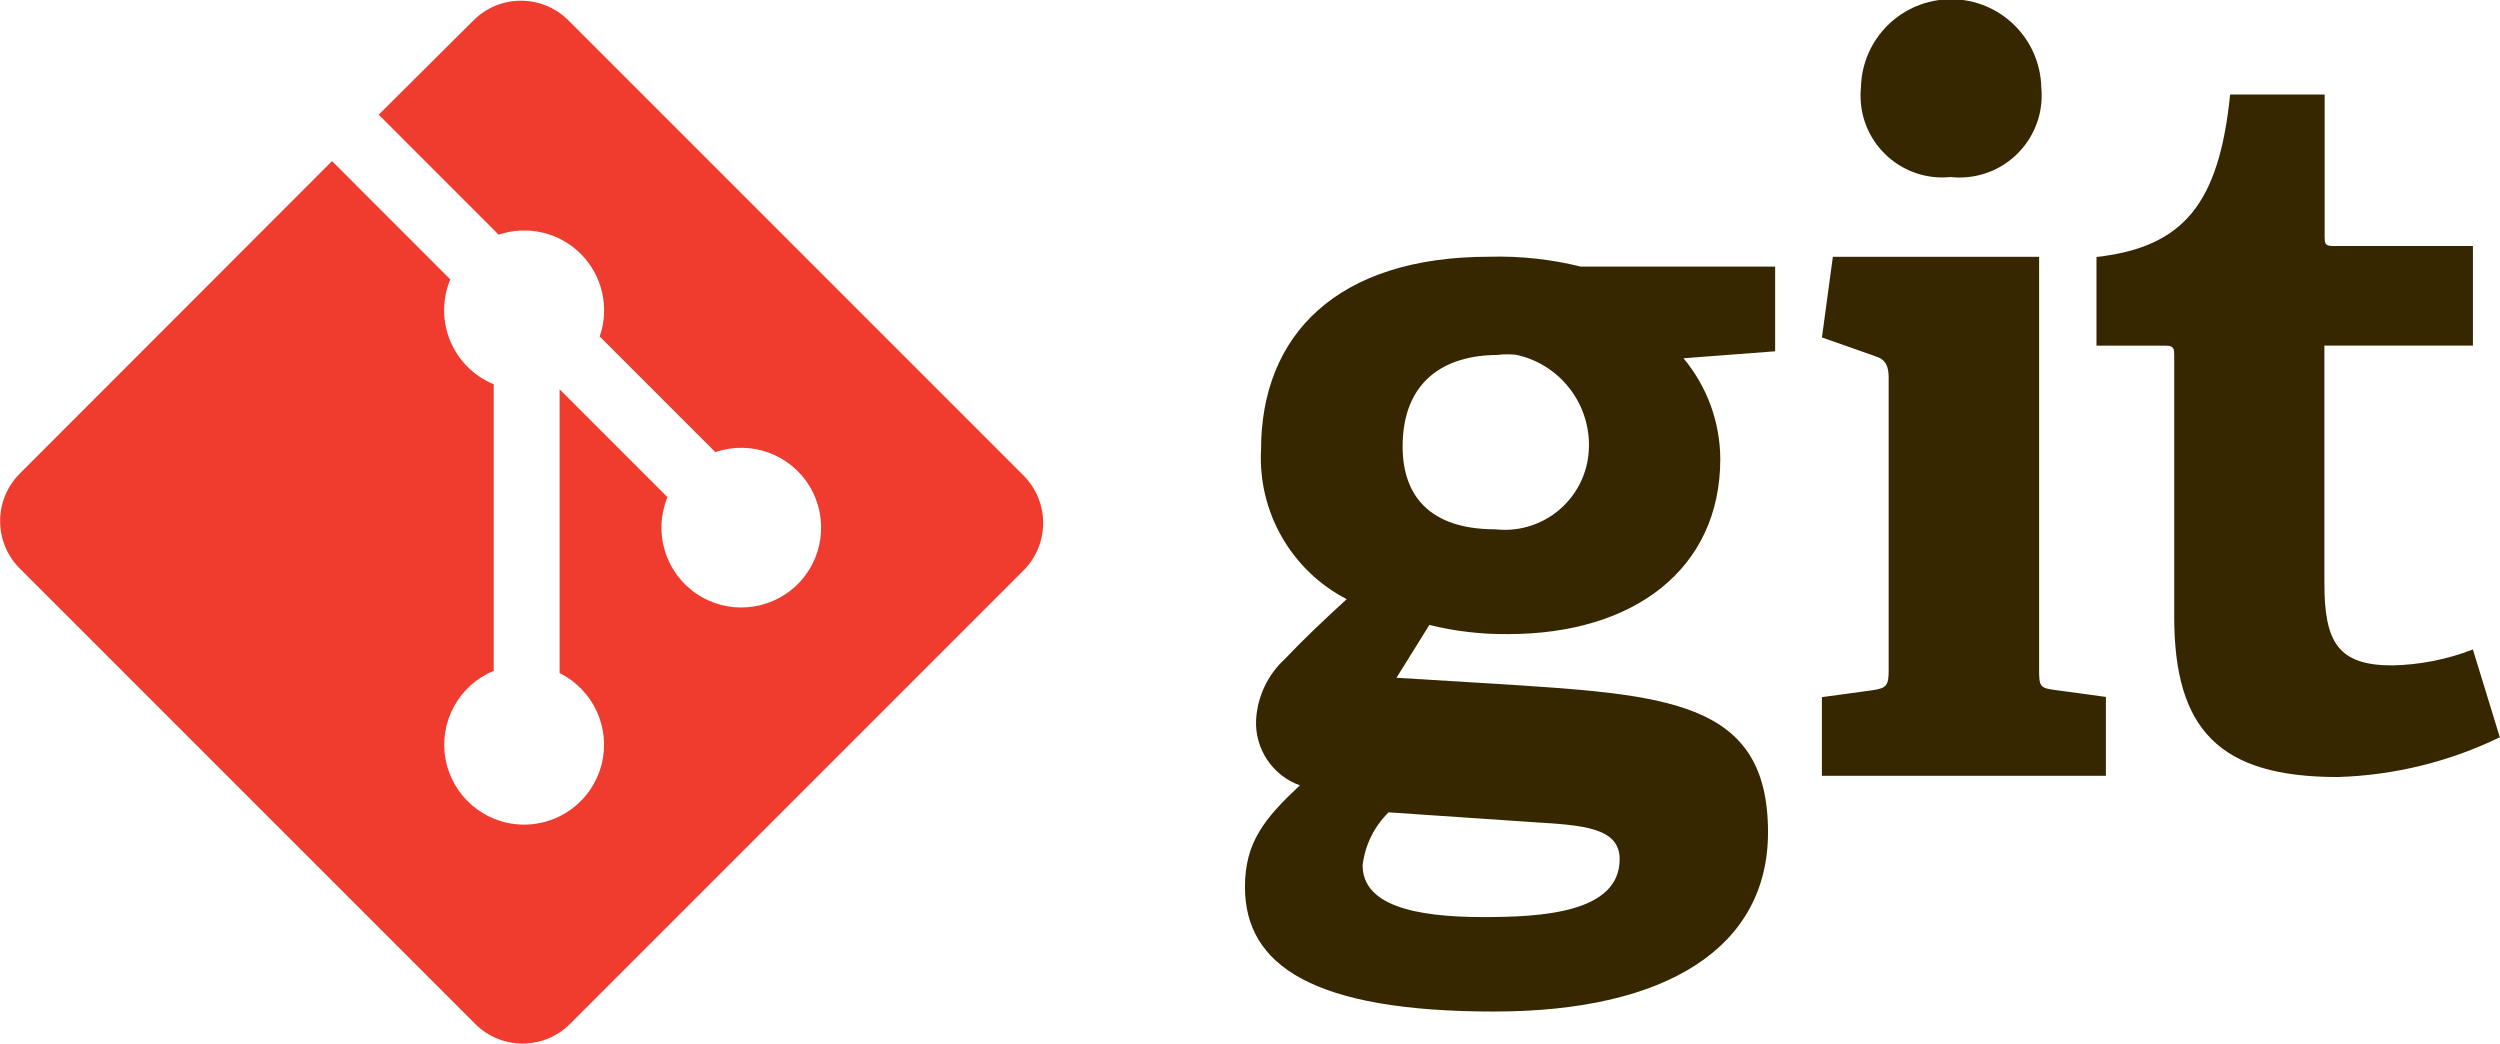
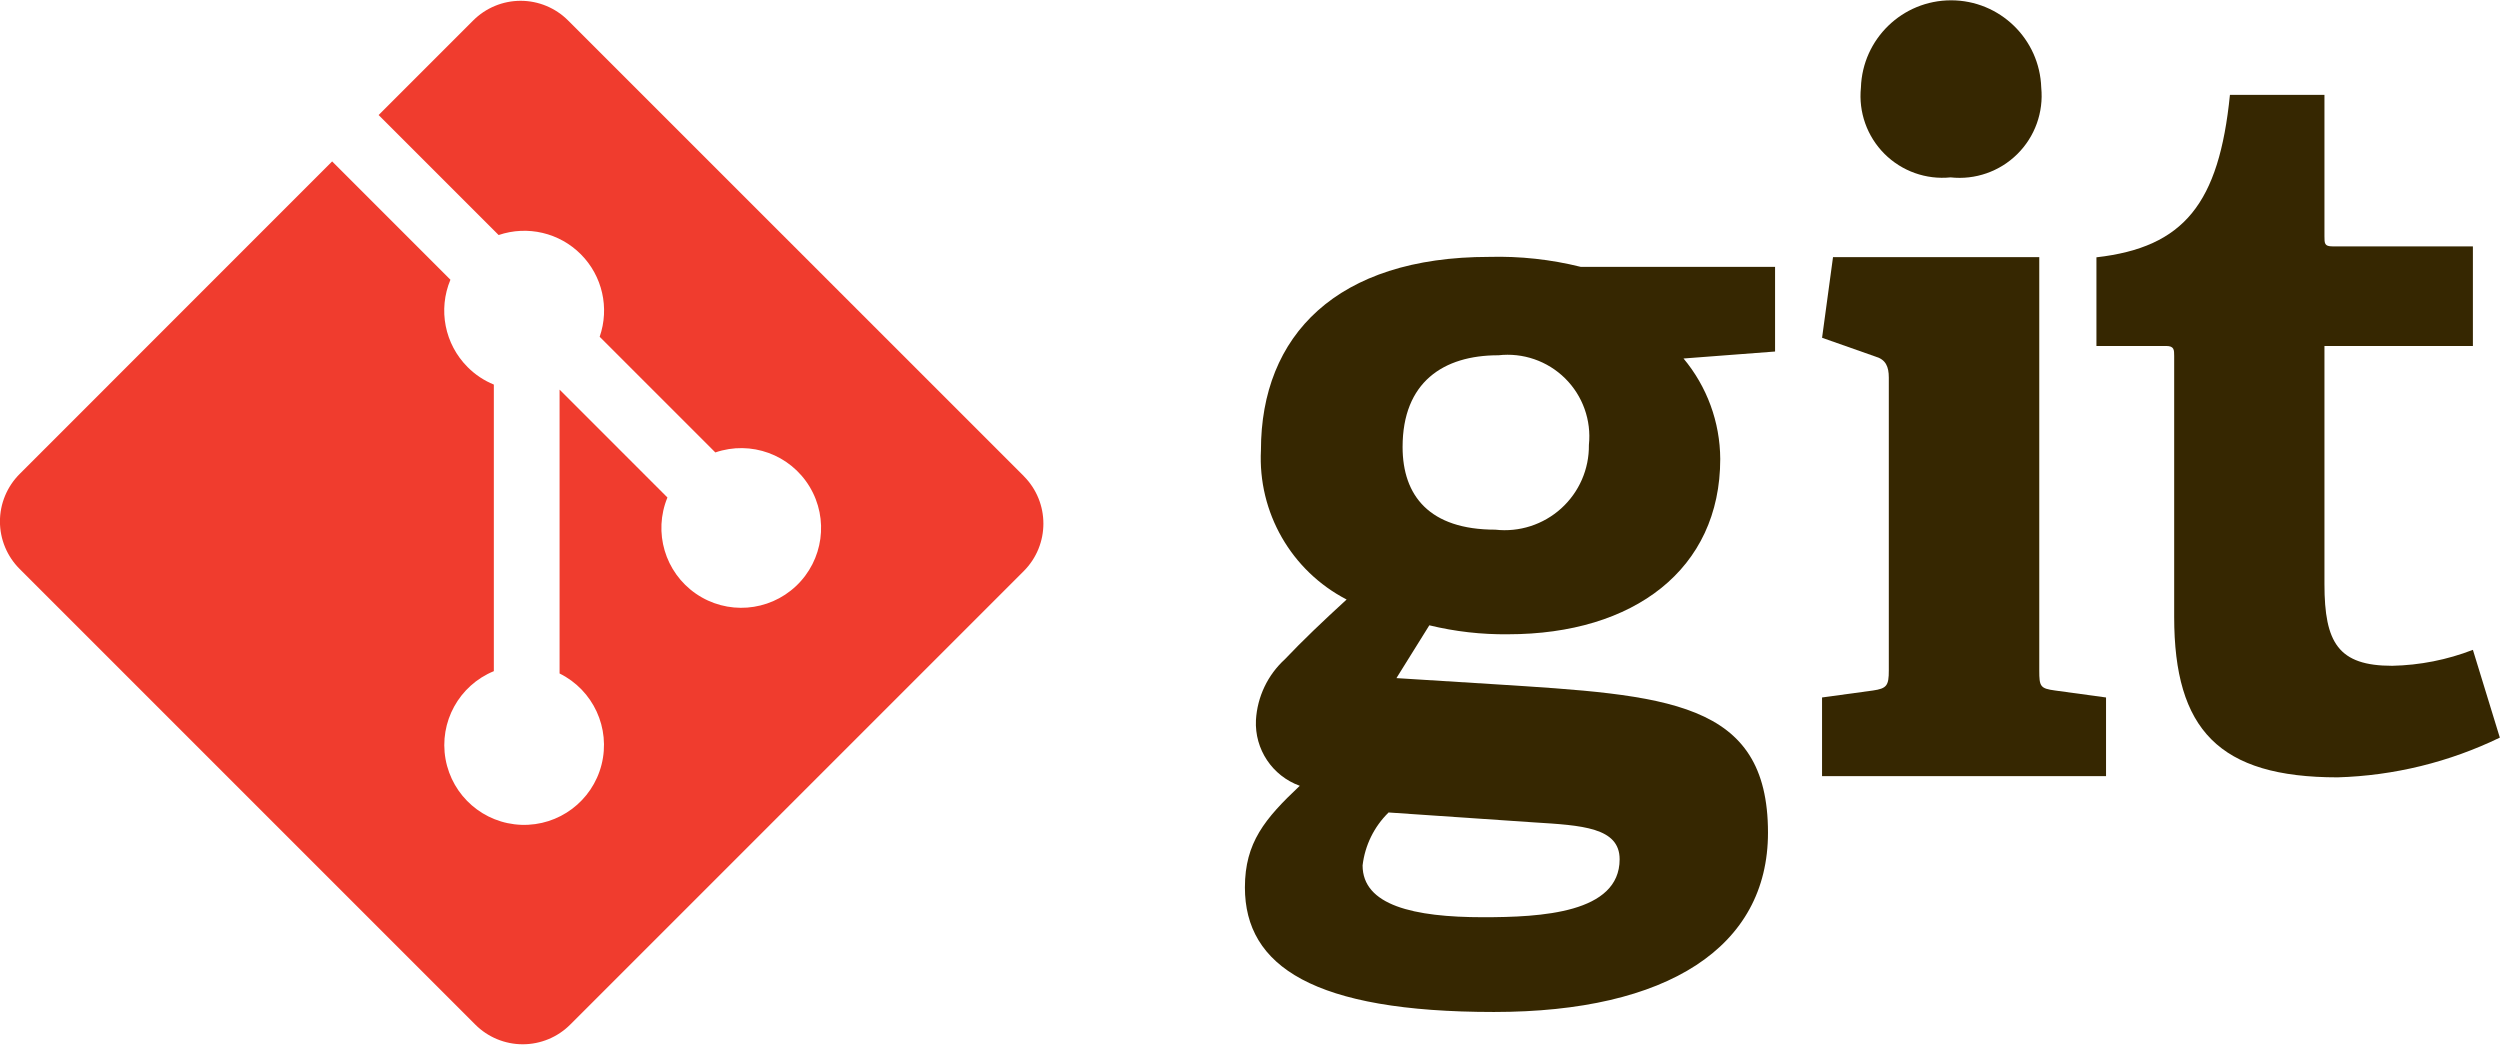
- <svg xmlns="http://www.w3.org/2000/svg" id="레이어_1" data-name="레이어 1" viewBox="0 0 505 210.88">
-   <path id="패스_350" data-name="패스 350" d="M306.92,222.59c-11.08,0-19.32,5.44-19.32,18.52,0,9.86,5.43,16.7,18.72,16.7a17,17,0,0,0,18.81-15,18.65,18.65,0,0,0-14.58-20.25,17,17,0,0,0-3.63,0ZM284.75,315a17.9,17.9,0,0,0-5.23,10.67c0,8,10.26,10.47,24.35,10.47,11.7,0,27.57-.82,27.57-11.7,0-6.45-7.64-6.86-17.31-7.46l-29.38-2Zm59.57-91.76a32,32,0,0,1,7.45,20.33c0,22.33-17.52,35.41-42.86,35.41A63.64,63.64,0,0,1,293,277.13l-6.64,10.67L306.07,289c34.82,2.22,55.34,3.23,55.34,30,0,23.15-20.32,36.22-55.34,36.22-36.43,0-50.32-9.24-50.32-25.16,0-9.06,4-13.88,11.09-20.53A13.4,13.4,0,0,1,258,296.28,18.06,18.06,0,0,1,263.82,284c3.62-3.82,7.64-7.65,12.48-12.08A32.12,32.12,0,0,1,259,241.75c0-23.15,15.3-39,46.08-39a68.74,68.74,0,0,1,18.52,2h39.25v17.1l-18.52,1.41" transform="translate(-4.27 -150.89)" style="fill:#362701" />
-   <path id="패스_351" data-name="패스 351" d="M398.29,186.65a16.52,16.52,0,0,1-18.11-14.77,17,17,0,0,1,0-3.35,18.22,18.22,0,0,1,36.43,0,16.59,16.59,0,0,1-14.88,18.14A15.83,15.83,0,0,1,398.29,186.65Zm-26,121V291.71l10.27-1.4c2.82-.41,3.22-1,3.22-4V227.1c0-2.21-.62-3.62-2.62-4.22l-10.86-3.83,2.21-16.29h41.66v83.51c0,3.23.2,3.63,3.22,4l10.27,1.4V307.6H372.33" transform="translate(-4.27 -150.89)" style="fill:#362701" />
-   <path id="패스_352" data-name="패스 352" d="M509.27,299.8a80.48,80.48,0,0,1-32.81,8.05c-23.95,0-33-9.65-33-32.4V222.72c0-1.23,0-2-1.62-2H427.76V202.8c17.71-2,24.75-10.87,27-32.81h19.09v28.59c0,1.4,0,2,1.62,2H503.8v20.12h-30v48.1c0,11.87,2.83,16.5,13.69,16.5a47.62,47.62,0,0,0,16.3-3.22l5.44,17.72" transform="translate(-4.27 -150.89)" style="fill:#362701" />
-   <path id="패스_353" data-name="패스 353" d="M211.08,247l-92-92a13.55,13.55,0,0,0-19.16,0l0,0L80.77,174.06,105,198.3a16.12,16.12,0,0,1,20.41,20.55l23.36,23.37a16.13,16.13,0,1,1-9.67,9.1l-21.79-21.79v57.33A16.14,16.14,0,1,1,104,286.4V228.51a16.17,16.17,0,0,1-8.77-21.18l-23.89-23.9L8.26,246.56a13.55,13.55,0,0,0,0,19.16l0,0,92,92a13.55,13.55,0,0,0,19.16,0l0,0,91.59-91.59a13.58,13.58,0,0,0,0-19.2" transform="translate(-4.27 -150.89)" style="fill:#f03c2e" />
+ <svg xmlns="http://www.w3.org/2000/svg" width="82" height="34.25" viewBox="0 0 82 34.25">
+   <g id="그룹_127" data-name="그룹 127" transform="translate(-67.5 -173.774)">
+     <path id="패스_350" data-name="패스 350" d="M257.591,214.5c-1.8,0-3.137.883-3.137,3.008,0,1.6.882,2.712,3.04,2.712a2.762,2.762,0,0,0,3.071-2.778,2.679,2.679,0,0,0-2.974-2.941Zm-3.6,15a2.9,2.9,0,0,0-.849,1.732c0,1.306,1.666,1.7,3.954,1.7,1.9,0,4.477-.133,4.477-1.9,0-1.048-1.242-1.113-2.812-1.211l-4.77-.325Zm9.673-14.9a5.183,5.183,0,0,1,1.209,3.3c0,3.627-2.844,5.751-6.96,5.751a10.4,10.4,0,0,1-2.582-.294l-1.079,1.732,3.2.2c5.654.36,8.987.524,8.987,4.869,0,3.759-3.3,5.882-8.987,5.882-5.915,0-8.17-1.5-8.17-4.085,0-1.471.654-2.254,1.8-3.334a2.177,2.177,0,0,1-1.438-2.155,2.929,2.929,0,0,1,.948-1.994c.588-.62,1.241-1.242,2.026-1.961a5.219,5.219,0,0,1-2.81-4.9c0-3.758,2.484-6.338,7.483-6.338a11.212,11.212,0,0,1,3.007.327h6.373v2.777l-3.007.229" transform="translate(-140.949 -29.073)" fill="#362701" />
+     <path id="패스_351" data-name="패스 351" d="M337.732,179.592a2.684,2.684,0,0,1-2.941-2.943,2.959,2.959,0,0,1,5.915,0A2.694,2.694,0,0,1,337.732,179.592Zm-4.216,19.639v-2.58l1.667-.228c.458-.066.523-.164.523-.655V186.16c0-.359-.1-.589-.425-.686l-1.764-.621.359-2.646h6.765v13.561c0,.524.032.589.523.655l1.667.228v2.58h-9.315" transform="translate(-206.253 0)" fill="#362701" />
+     <path id="패스_352" data-name="패스 352" d="M386.818,208.7a13.073,13.073,0,0,1-5.328,1.306c-3.889,0-5.359-1.567-5.359-5.261v-8.561c0-.2,0-.327-.263-.327h-2.287v-2.908c2.877-.328,4.02-1.766,4.379-5.328h3.1v4.642c0,.228,0,.327.262.327h4.607v3.267h-4.869v7.81c0,1.928.458,2.68,2.222,2.68a7.781,7.781,0,0,0,2.647-.523l.883,2.877" transform="translate(-237.318 -10.735)" fill="#362701" />
+     <path id="패스_353" data-name="패스 353" d="M101.079,189.481,86.135,174.54a2.2,2.2,0,0,0-3.116,0l-3.1,3.1,3.936,3.936a2.617,2.617,0,0,1,3.314,3.337l3.794,3.794a2.619,2.619,0,1,1-1.571,1.478l-3.538-3.538v9.31a2.619,2.619,0,1,1-2.156-.076v-9.4a2.587,2.587,0,0,1-.859-.572,2.622,2.622,0,0,1-.565-2.867l-3.88-3.881L68.146,189.412a2.2,2.2,0,0,0,0,3.118l14.942,14.942a2.2,2.2,0,0,0,3.117,0L101.078,192.6a2.206,2.206,0,0,0,0-3.118" transform="translate(0 -0.093)" fill="#f03c2e" />
+   </g>
</svg>
